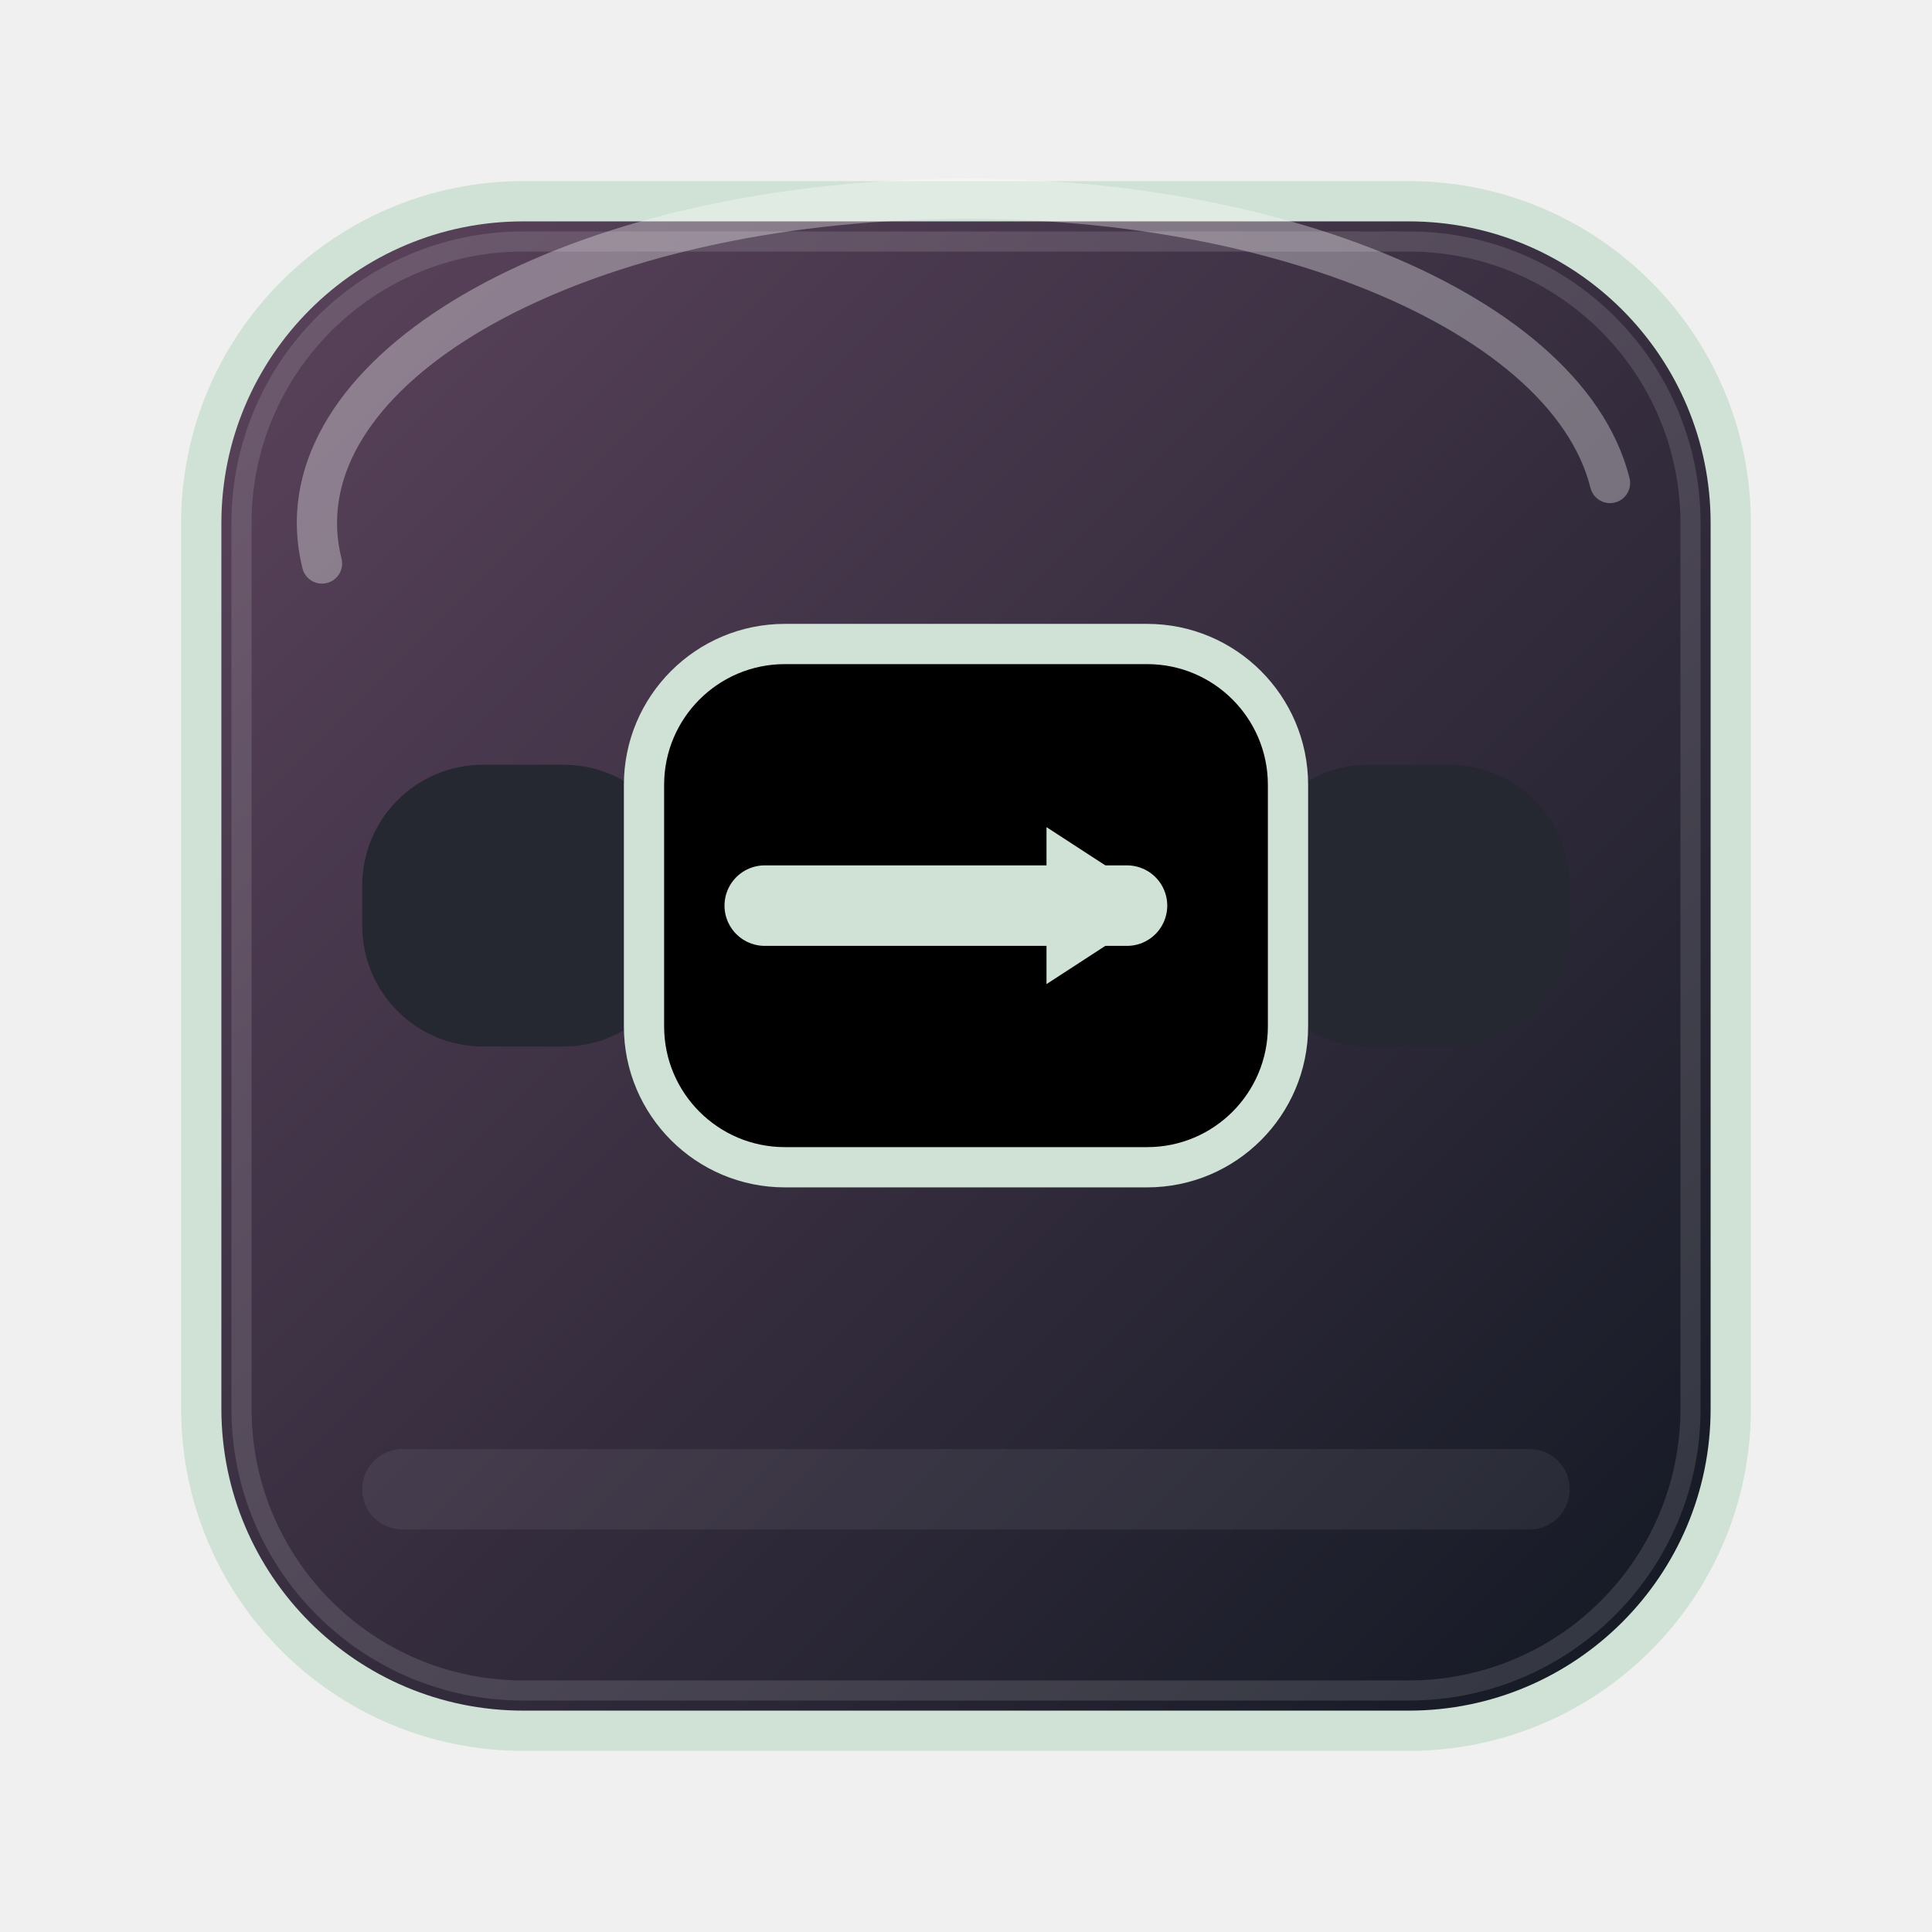
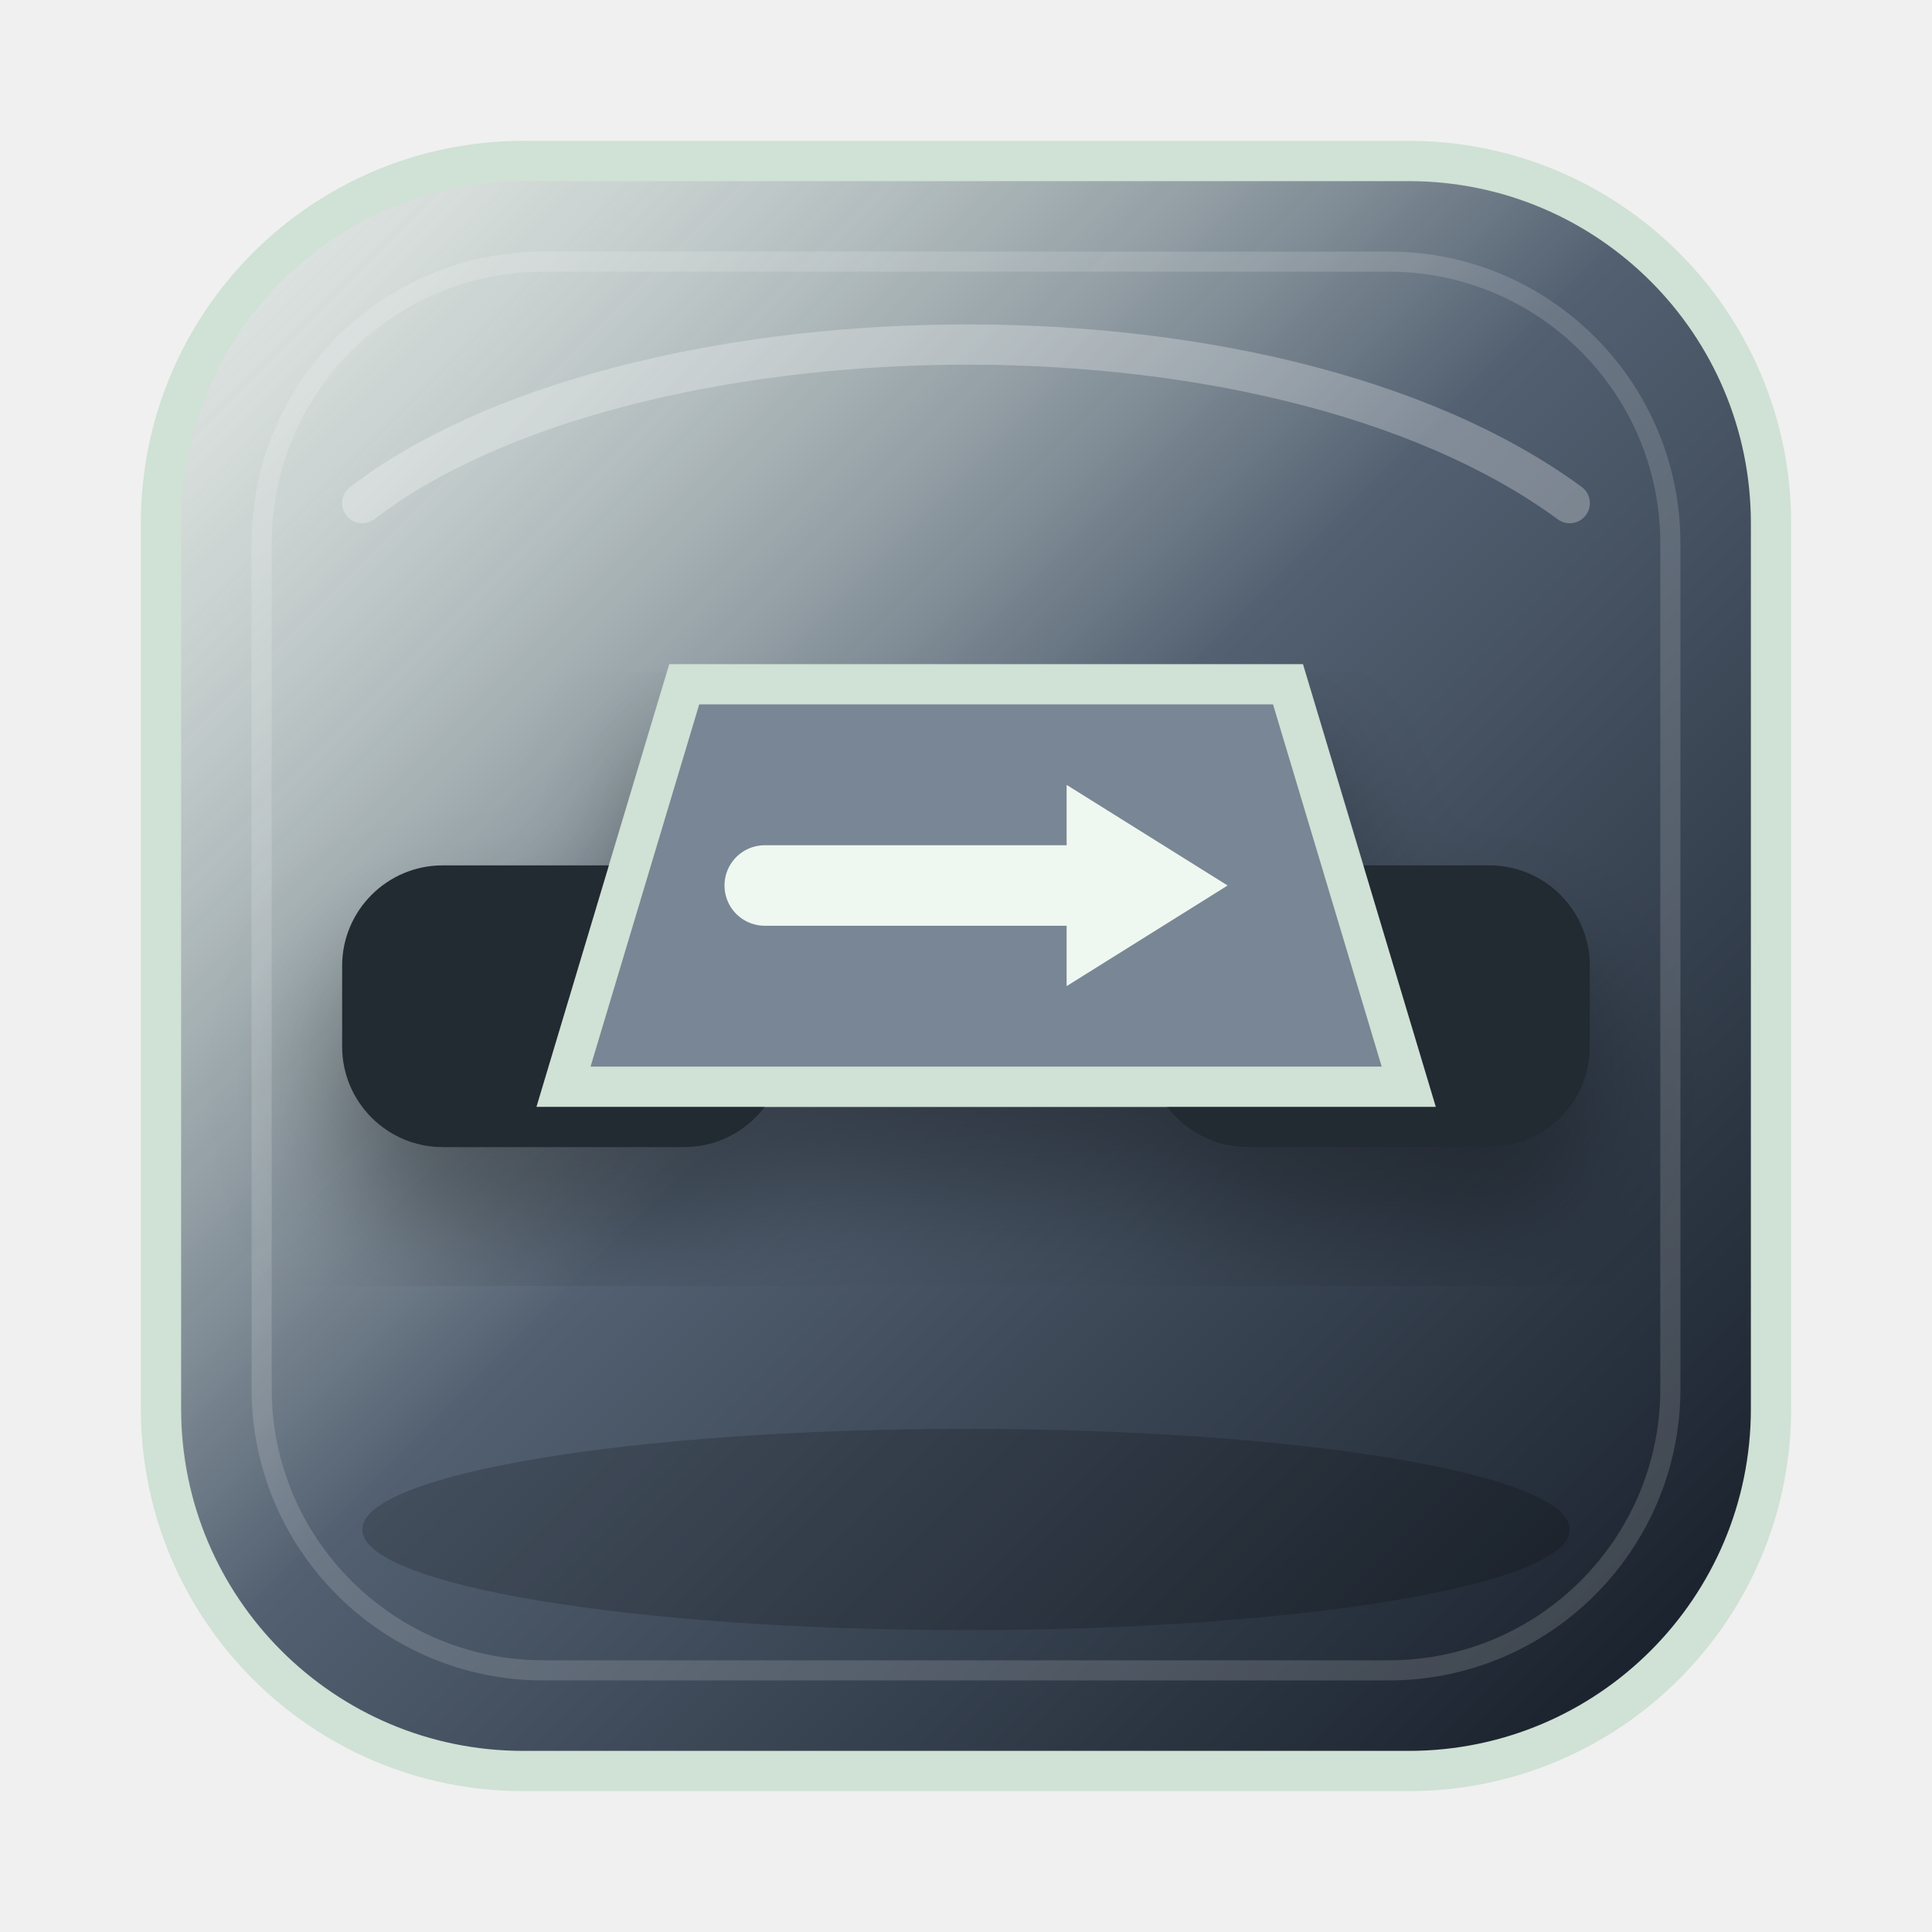
- <svg xmlns="http://www.w3.org/2000/svg" width="96" height="96" viewBox="0 0 96 96">
+ <svg xmlns="http://www.w3.org/2000/svg" width="96" height="96" viewBox="0 0 96 96" role="img" aria-label="transfer plate thumbnail">
  <defs>
    <linearGradient id="bg" x1="0" y1="0" x2="1" y2="1">
-       <stop offset="0%" stop-color="#eef8f0" stop-opacity="0.18" />
-       <stop offset="0%" stop-color="#5d445d" />
+       <stop offset="0%" stop-color="#d0e1d5" stop-opacity="0.28" />
+       <stop offset="48%" stop-color="#526071" />
      <stop offset="100%" stop-color="#111822" />
    </linearGradient>
+     <filter id="shadow" x="-20%" y="-20%" width="140%" height="150%">
+       <feDropShadow dx="0" dy="4" stdDeviation="3" flood-color="#000000" flood-opacity="0.35" />
+     </filter>
  </defs>
-   <rect x="10" y="10" width="76" height="76" fill="url(#bg)" stroke="#d0e1d5" stroke-width="2" rx="16" ry="16" />
-   <rect x="12" y="12" width="72" height="72" fill="none" stroke="#ffffff20" stroke-width="1" rx="14" ry="14" />
-   <path d="M 16 28 A 28 14 0 0 1 80 24" fill="none" stroke="#ffffff55" stroke-width="2" stroke-linecap="round" />
-   <rect x="18" y="72" width="60" height="4" fill="#ffffff10" rx="2" ry="2" />
-   <rect x="18" y="38" width="16" height="14" fill="#252830" rx="6" ry="6" />
-   <rect x="62" y="38" width="16" height="14" fill="#252830" rx="6" ry="6" />
-   <rect x="32" y="32" width="32" height="26" fill="(122, 101, 122)" stroke="#d0e1d5" stroke-width="2" rx="7" ry="7" />
-   <polyline points="38.0,45.0 56.0,45.0" fill="none" stroke="#d0e1d5" stroke-width="4" stroke-linecap="round" stroke-linejoin="round" />
-   <polygon points="58.0,45.0 52.0,48.9 52.0,41.1" fill="#d0e1d5" />
+   <rect x="8" y="8" width="80" height="80" rx="18" fill="url(#bg)" stroke="#d0e1d5" stroke-width="2" />
+   <path d="M18 25 C31 15 63 14 78 25" fill="none" stroke="#ffffff" stroke-opacity="0.28" stroke-width="2" stroke-linecap="round" />
+   <ellipse cx="48" cy="76" rx="30" ry="5" fill="#000000" opacity="0.18" />
+   <g filter="url(#shadow)">
+     <g>
+       <rect x="17" y="43" width="22" height="14" rx="5" fill="#242b32" />
+       <rect x="57" y="43" width="22" height="14" rx="5" fill="#242b32" />
+       <polygon points="34,34 64,34 70,54 28,54" fill="#788695" stroke="#d0e1d5" stroke-width="2" />
+       <path d="M38 44 H56" stroke="#eef8f0" stroke-width="4" stroke-linecap="round" />
+       <polygon points="61,44 53,39 53,49" fill="#eef8f0" />
+     </g>
+   </g>
+   <rect x="13" y="13" width="70" height="70" rx="14" fill="none" stroke="#ffffff" stroke-opacity="0.15" />
</svg>
